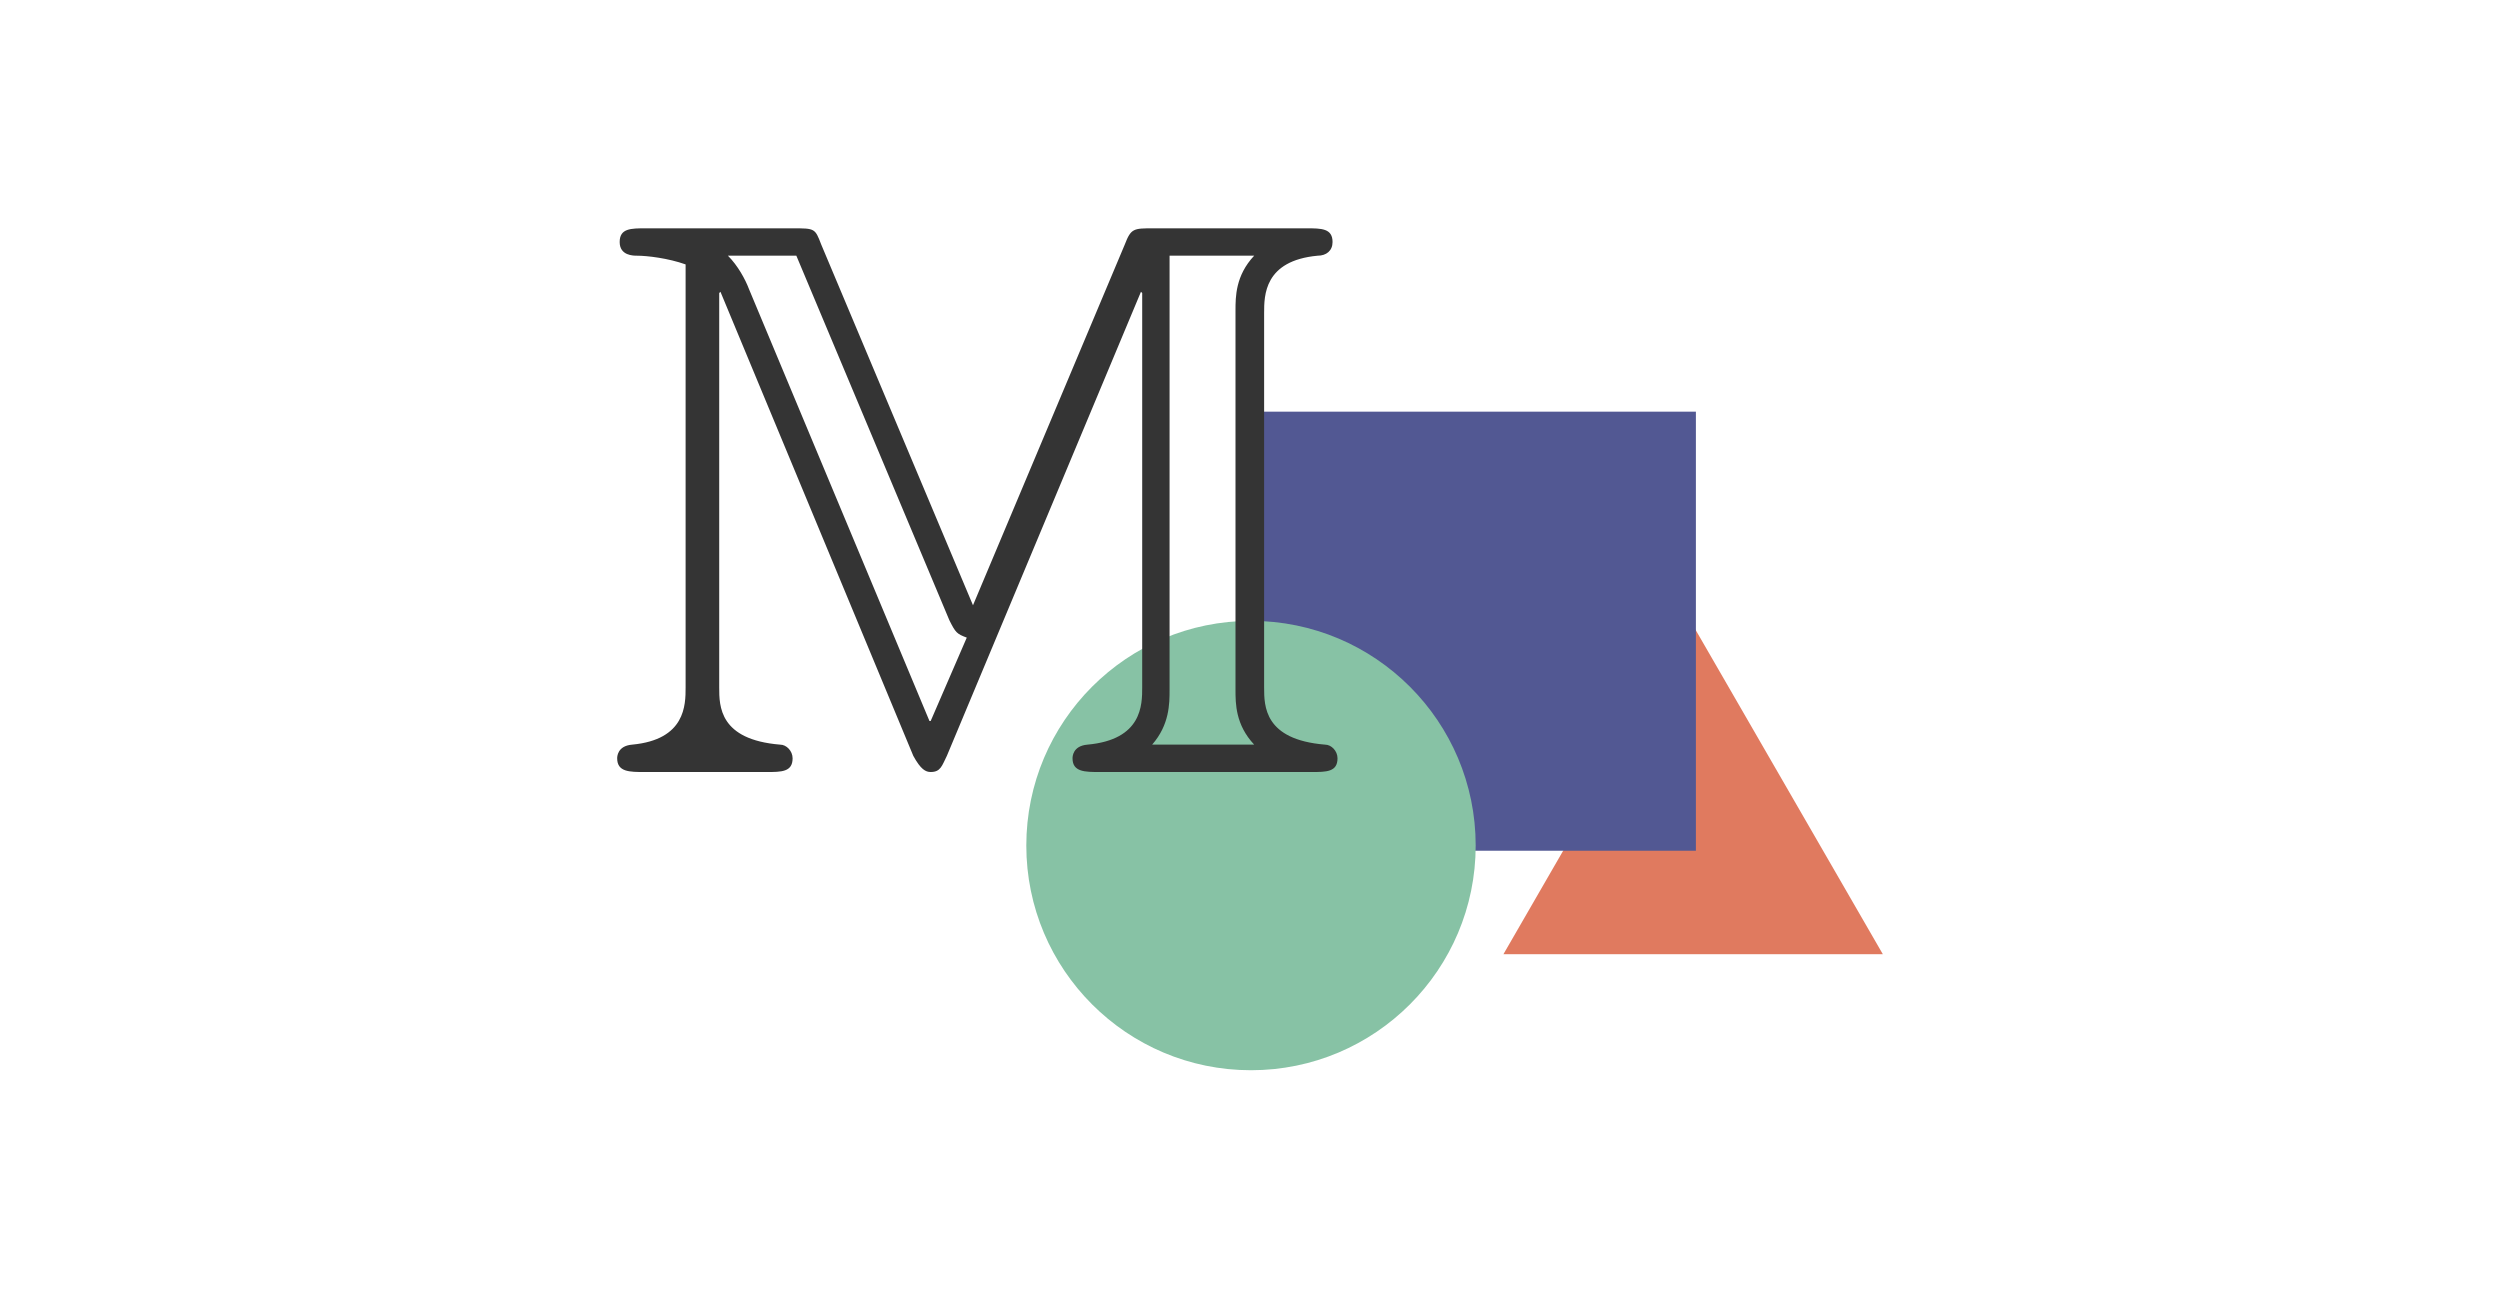
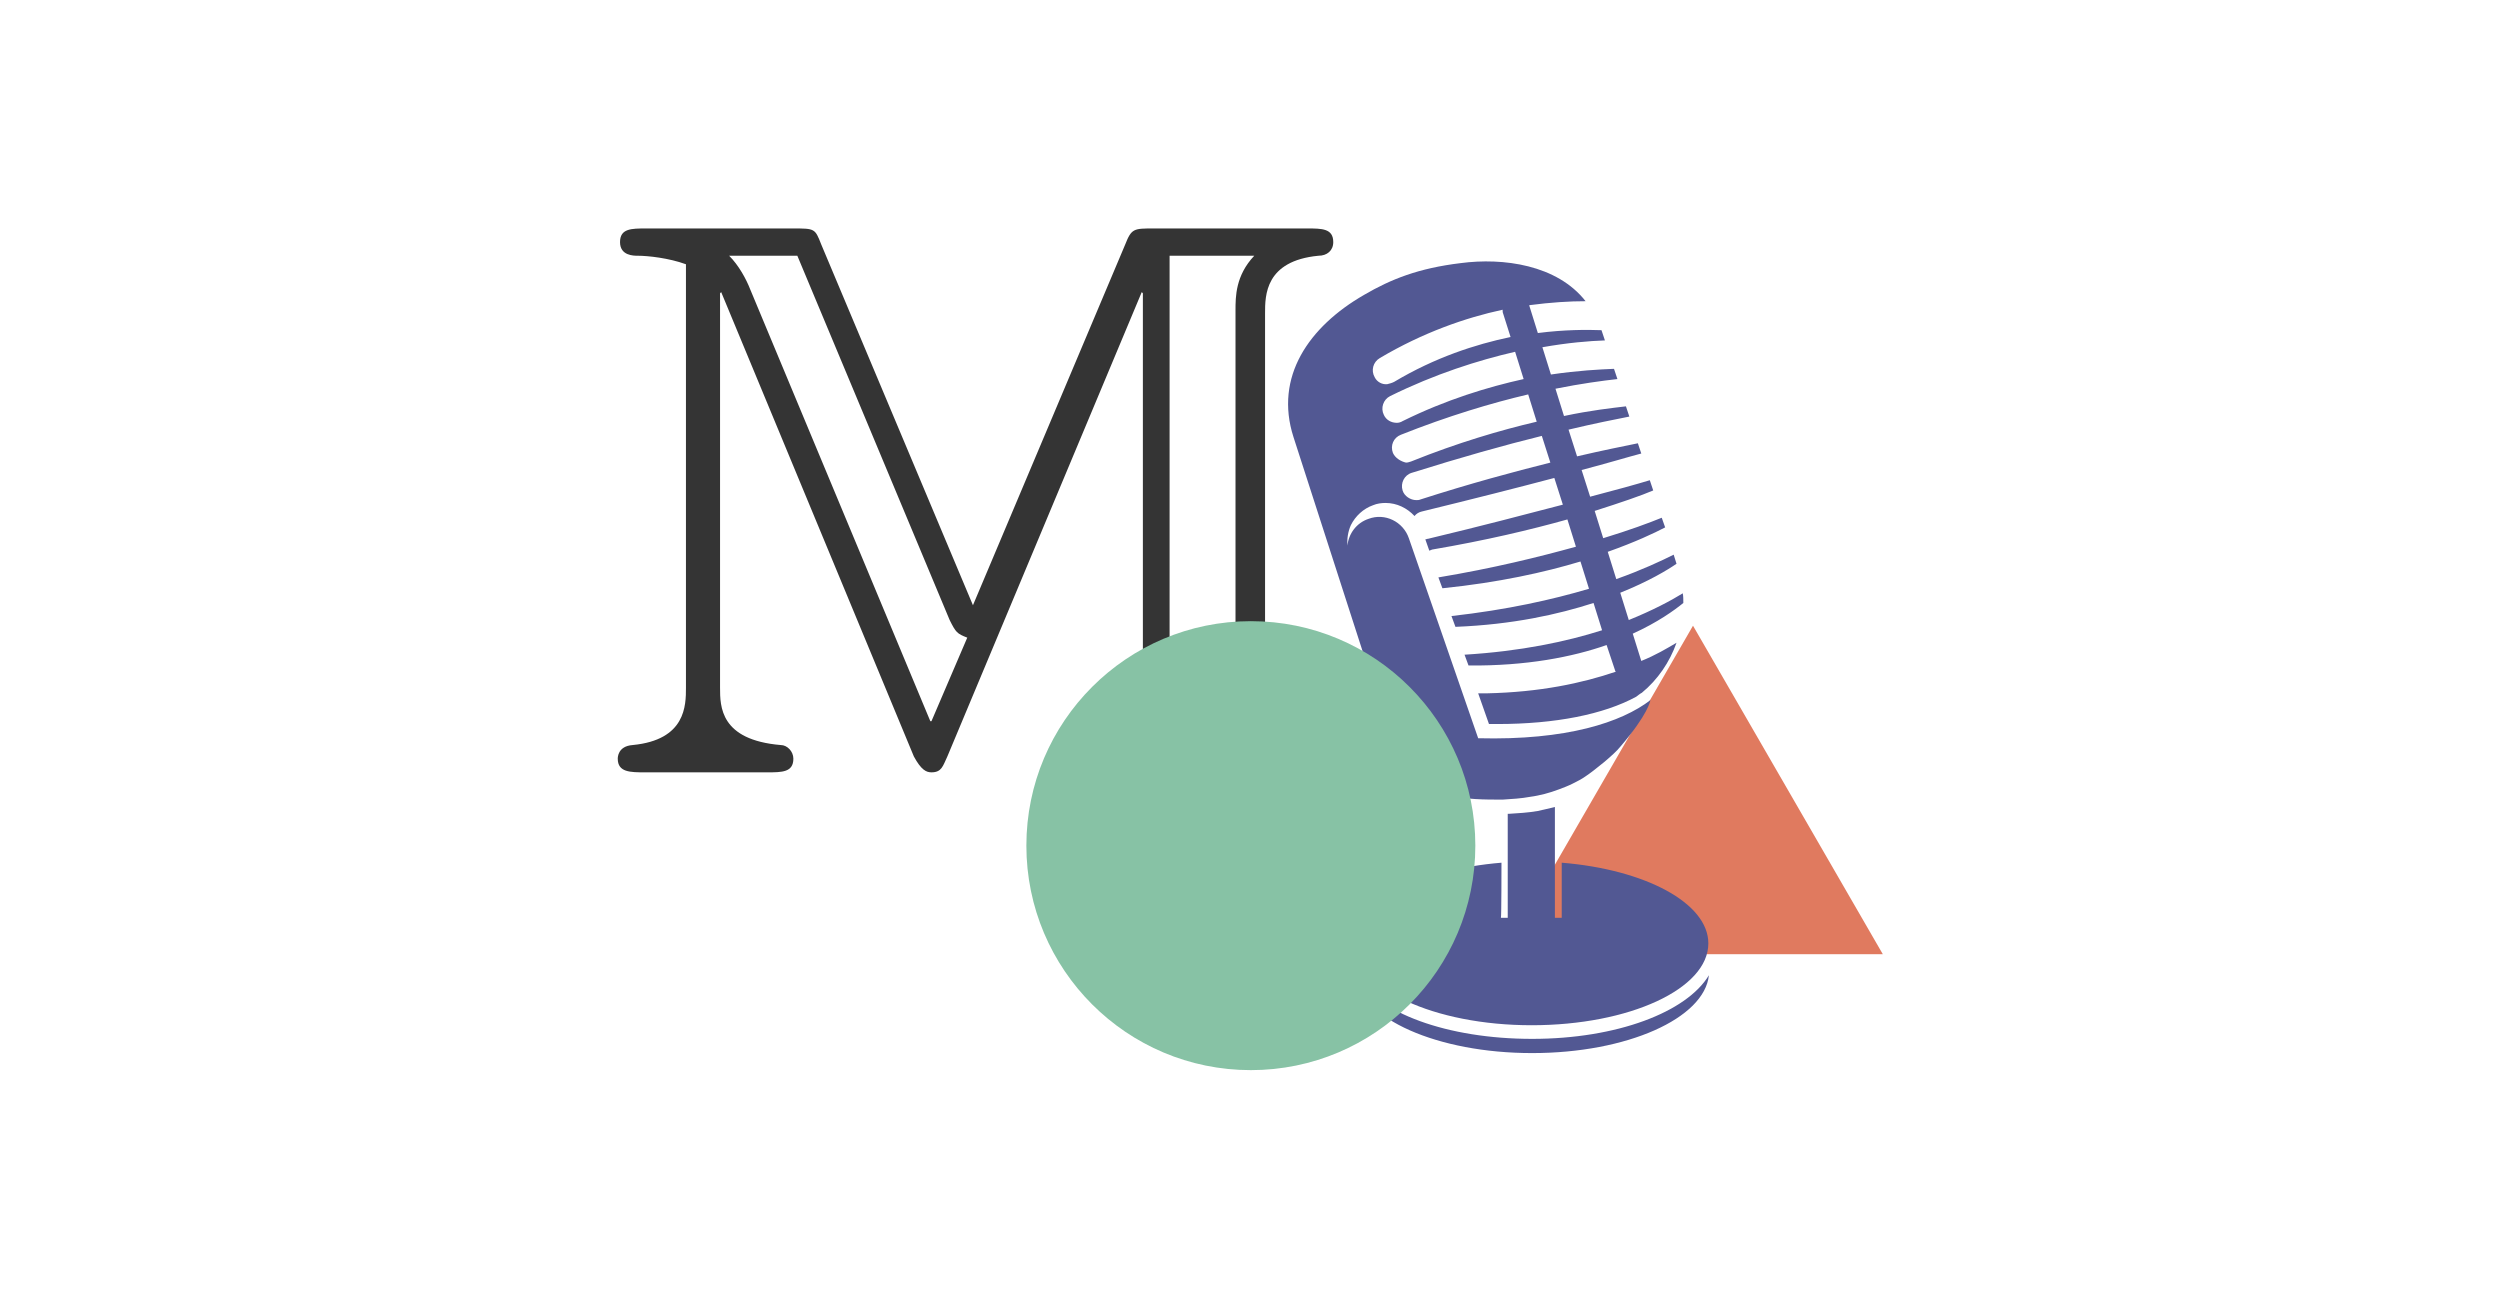
- <svg xmlns="http://www.w3.org/2000/svg" id="svg64" version="1.1" viewBox="0 0 155.194 80.61" height="80.61mm" width="155.194mm">
-   <defs id="defs58" />
-   <g transform="translate(-0.6440986,-9.588007)" id="layer1">
-     <g id="g86" transform="translate(-152.5631,14.33923)">
-       <path d="m 270.089,54.482 h -23.552 l 11.776,-20.397 z" id="path34" style="fill:#e07a5f;fill-opacity:1;stroke:none;stroke-width:0.382;stroke-miterlimit:4;stroke-dasharray:none;stroke-opacity:1" />
-       <rect y="20.804" x="231.228" height="27.256" width="27.256" id="rect36" style="fill:#525893;fill-opacity:1;stroke:none;stroke-width:0.548;stroke-miterlimit:4;stroke-dasharray:none;stroke-opacity:1" />
-       <circle r="13.948" cy="47.738" cx="230.866" id="circle38" style="fill:#87c2a5;fill-opacity:1;stroke:none;stroke-width:0.407;stroke-miterlimit:4;stroke-dasharray:none;stroke-opacity:1" />
-       <path style="fill:#343434;fill-opacity:1;stroke:none;stroke-width:4.943" d="m 213.608,32.823 -9.422,-22.397 c -0.386,-1.004 -0.386,-1.004 -1.776,-1.004 h -9.113 c -0.927,0 -1.622,0 -1.622,0.85 0,0.85 0.85,0.85 1.081,0.85 0.618,0 1.931,0.154 3.012,0.541 v 26.258 c 0,1.081 0,3.244 -3.321,3.553 -0.927,0.077 -0.927,0.772 -0.927,0.85 0,0.85 0.772,0.85 1.699,0.85 h 7.569 c 0.927,0 1.622,0 1.622,-0.85 0,-0.463 -0.386,-0.85 -0.772,-0.85 -3.784,-0.309 -3.784,-2.394 -3.784,-3.553 v -24.482 l 0.077,-0.077 11.971,28.807 c 0.463,0.85 0.772,1.004 1.081,1.004 0.618,0 0.695,-0.386 1.004,-1.004 l 12.048,-28.807 0.077,0.077 v 24.482 c 0,1.081 0,3.244 -3.398,3.553 -0.927,0.077 -0.927,0.772 -0.927,0.85 0,0.85 0.772,0.85 1.699,0.85 h 13.129 c 0.927,0 1.622,0 1.622,-0.85 0,-0.463 -0.386,-0.85 -0.772,-0.85 -3.784,-0.309 -3.784,-2.394 -3.784,-3.553 v -23.246 c 0,-1.081 0,-3.244 3.321,-3.553 0.541,0 0.927,-0.309 0.927,-0.85 0,-0.85 -0.695,-0.85 -1.622,-0.85 h -9.499 c -1.236,0 -1.39,0 -1.776,1.004 z m -1.467,0.927 c 0.386,0.772 0.463,0.85 1.081,1.081 l -2.24,5.174 h -0.077 l -11.198,-26.799 c -0.232,-0.618 -0.695,-1.467 -1.313,-2.085 h 4.248 z m 13.67,-22.628 h 5.252 c -1.159,1.236 -1.159,2.549 -1.159,3.398 v 23.555 c 0,0.85 0,2.162 1.159,3.398 h -6.333 c 1.081,-1.236 1.081,-2.549 1.081,-3.398 z" id="path1500" />
+ <svg xmlns="http://www.w3.org/2000/svg" version="1.1" id="svg64" x="0px" y="0px" viewBox="0 0 439.9 228.5" style="enable-background:new 0 0 439.9 228.5;" xml:space="preserve">
+   <style type="text/css">
+ 	.st0{fill:#E07A5F;}
+ 	.st1{fill:#343434;}
+ 	.st2{fill:#525893;}
+ 	.st3{fill:#87C2A5;}
+ </style>
+   <g>
+     <path id="path34_00000116921991102350595130000017528440124928062080_" class="st0" d="   M331.3,167.9h-66.8l33.4-57.8L331.3,167.9z" />
+     <path id="path1500_00000078030901043654421270000014689164346716397989_" class="st1" d="   M171.2,106.5L144.5,43c-1.1-2.8-1.1-2.8-5-2.8h-25.8c-2.6,0-4.6,0-4.6,2.4c0,2.4,2.4,2.4,3.1,2.4c1.8,0,5.5,0.4,8.5,1.5V121   c0,3.1,0,9.2-9.4,10.1c-2.6,0.2-2.6,2.2-2.6,2.4c0,2.4,2.2,2.4,4.8,2.4h21.5c2.6,0,4.6,0,4.6-2.4c0-1.3-1.1-2.4-2.2-2.4   c-10.7-0.9-10.7-6.8-10.7-10.1V51.6l0.2-0.2l33.9,81.7c1.3,2.4,2.2,2.8,3.1,2.8c1.8,0,2-1.1,2.8-2.8l34.2-81.7l0.2,0.2V121   c0,3.1,0,9.2-9.6,10.1c-2.6,0.2-2.6,2.2-2.6,2.4c0,2.4,2.2,2.4,4.8,2.4h37.2c2.6,0,4.6,0,4.6-2.4c0-1.3-1.1-2.4-2.2-2.4   c-10.7-0.9-10.7-6.8-10.7-10.1V55.1c0-3.1,0-9.2,9.4-10.1c1.5,0,2.6-0.9,2.6-2.4c0-2.4-2-2.4-4.6-2.4H203c-3.5,0-3.9,0-5,2.8   L171.2,106.5z M167.1,109.1c1.1,2.2,1.3,2.4,3.1,3.1l-6.3,14.7h-0.2l-31.7-76c-0.7-1.8-2-4.2-3.7-5.9h12L167.1,109.1z M205.8,45   h14.9c-3.3,3.5-3.3,7.2-3.3,9.6v66.8c0,2.4,0,6.1,3.3,9.6h-18c3.1-3.5,3.1-7.2,3.1-9.6V45z" />
+     <g>
+       <path class="st2" d="M238.5,171.6c0.8,7.6,14.4,13.7,31.1,13.7c16.7,0,30.3-6.1,31.1-13.7c-3.9,6.5-16.2,11.2-31.1,11.2    C254.6,182.8,242.3,178.2,238.5,171.6z" />
+       <path class="st2" d="M264.2,151.8c-14.6,1.2-25.8,7.1-25.8,14.2c0,7.9,13.9,14.4,31.1,14.4c17.2,0,31.1-6.4,31.1-14.4    c0-7.1-11.1-13-25.8-14.2v9.7h-1.2v-19.5c-0.1,0-0.3,0.1-0.4,0.1c-0.9,0.2-1.8,0.4-2.6,0.6c-1.7,0.3-3.5,0.4-5.1,0.5    c-0.1,0-0.1,0-0.2,0v18.3h-1.2C264.2,161.4,264.2,151.8,264.2,151.8L264.2,151.8z" />
+       <path class="st2" d="M240,51.9c-9.7,5.6-15.8,14.4-12.4,25l13.2,40.9c1.3,4,3.7,7.2,6.8,9.6l1,2.8l2.1,6.2l1.1,3.1l3.1,0.6    c1.6,0.2,3.1,0.4,4.7,0.5c1.6,0.1,3.2,0.1,4.8,0.1c1.6-0.1,3.3-0.2,4.9-0.5c0.8-0.1,1.7-0.3,2.5-0.5c0.8-0.2,1.7-0.5,2.5-0.8    c0.8-0.3,1.6-0.6,2.4-1c0.8-0.4,1.6-0.8,2.3-1.3c1.5-1,5-3.8,6.1-5.2c4.9-5.7,5.3-8.1,5.3-8.2c-5.1,3.9-14.7,7.1-30.3,6.7    l-12.2-35.2c-1-2.9-4.2-4.5-7.1-3.4c-2.1,0.7-3.5,2.6-3.7,4.7c-0.1-1.2,0.1-2.5,0.6-3.6c0.8-1.6,2.2-2.9,3.9-3.5    c0.7-0.3,1.5-0.4,2.2-0.4c2,0,3.8,0.9,5.1,2.3c0.3-0.4,0.8-0.7,1.3-0.8c9-2.2,16.9-4.2,23.3-5.9l1.5,4.7c-6.5,1.7-14.5,3.8-23.7,6    c-0.2,0-0.3,0.1-0.5,0.1l0.7,2c0.2-0.1,0.3-0.1,0.5-0.2c9.4-1.6,17.4-3.5,23.8-5.3l1.5,4.8c-6.5,1.8-14.6,3.8-24.2,5.4l0.7,1.9    c0,0,0.1,0,0.1,0c9.8-1,17.9-2.8,24.2-4.7l1.5,4.8c-6.4,1.9-14.4,3.7-24.2,4.8l0.7,1.9c10.1-0.4,18.1-2.2,24.3-4.2l1.5,4.8    c-6.3,2-14.3,3.7-24.2,4.3l0.7,1.9c10.2,0.1,18.3-1.5,24.3-3.6l1.5,4.5c0,0.1,0.1,0.1,0.1,0.2c-5.9,2-13.3,3.6-22.7,3.8    c-0.5,0-1,0-1.5,0l1.9,5.4c0.5,0,1,0,1.5,0c10.2,0,18.7-1.7,24.4-4.8c0.3-0.2,0.6-0.5,1-0.7c2.8-2.3,4.9-5.4,6.1-8.8    c-1.7,1-3.7,2.2-6.2,3.2l-1.5-4.8c4.4-2,7.3-4.1,8.9-5.4c0-0.6,0-1.2-0.1-1.7c-2.1,1.3-5.3,3-9.5,4.7l-1.5-4.8c5-2,8.3-4,9.9-5.1    l-0.5-1.6c-2.2,1.1-5.6,2.7-10.1,4.3l-1.5-4.8c4.8-1.7,8.2-3.3,10.1-4.3l-0.6-1.7c-2.2,0.9-5.7,2.2-10.3,3.6l-1.5-4.8    c4.7-1.5,8.2-2.7,10.3-3.6l-0.6-1.8c-2.3,0.7-5.9,1.7-10.5,2.9l-1.5-4.7c4.6-1.2,8.2-2.3,10.5-2.9l-0.6-1.8    c-2.4,0.5-6,1.2-10.7,2.3l-1.5-4.7c4.6-1.1,8.2-1.8,10.7-2.3l-0.6-1.8c-2.5,0.3-6.2,0.7-10.9,1.7l-1.5-4.8    c4.5-0.9,8.2-1.4,10.9-1.7l-0.6-1.8c-2.5,0.1-6.4,0.3-11.1,1l-1.5-4.8c4.5-0.8,8.2-1.1,11-1.2l-0.2-0.6c-0.1-0.4-0.3-0.8-0.4-1.2    c-2.6-0.1-6.5-0.1-11.2,0.5l-1.5-4.8c0,0,0,0,0-0.1c3.8-0.5,7.1-0.7,9.9-0.7c-5-6.4-14.5-7.7-22-6.7    C249.6,47.2,244.8,49.1,240,51.9L240,51.9z M246.8,86.3c-0.4-1.3,0.3-2.7,1.6-3.1c8.6-2.7,16.4-4.9,22.9-6.5l1.5,4.7    c-6.4,1.6-14.2,3.7-22.9,6.5c-0.2,0.1-0.5,0.1-0.7,0.1C248.2,88,247.1,87.3,246.8,86.3L246.8,86.3z M245.1,79.7    c-0.5-1.3,0.1-2.7,1.4-3.2c8.3-3.3,16-5.6,22.4-7.1l1.5,4.8c-6.4,1.5-13.9,3.7-22.1,7c-0.3,0.1-0.6,0.2-0.9,0.2    C246.5,81.2,245.5,80.6,245.1,79.7L245.1,79.7z M243.5,73c-0.6-1.2-0.1-2.7,1.1-3.3c7.9-3.9,15.5-6.3,22-7.8l1.5,4.8    c-6.3,1.4-13.6,3.6-21.3,7.4c-0.3,0.2-0.7,0.3-1,0.3C244.8,74.4,243.9,73.9,243.5,73L243.5,73z M241.9,66.4    c-0.7-1.2-0.3-2.7,0.9-3.4c7.6-4.5,15.1-7.1,21.6-8.5c0,0.2,0,0.5,0.1,0.7l1.3,4.1c-6.2,1.3-13.3,3.6-20.5,7.9    c-0.4,0.2-0.8,0.3-1.2,0.4C243.2,67.7,242.3,67.2,241.9,66.4L241.9,66.4z" />
    </g>
+     <circle id="circle38_00000174603305966921711220000005397547091860013976_" class="st3" cx="220.1" cy="148.8" r="39.5" />
  </g>
</svg>
